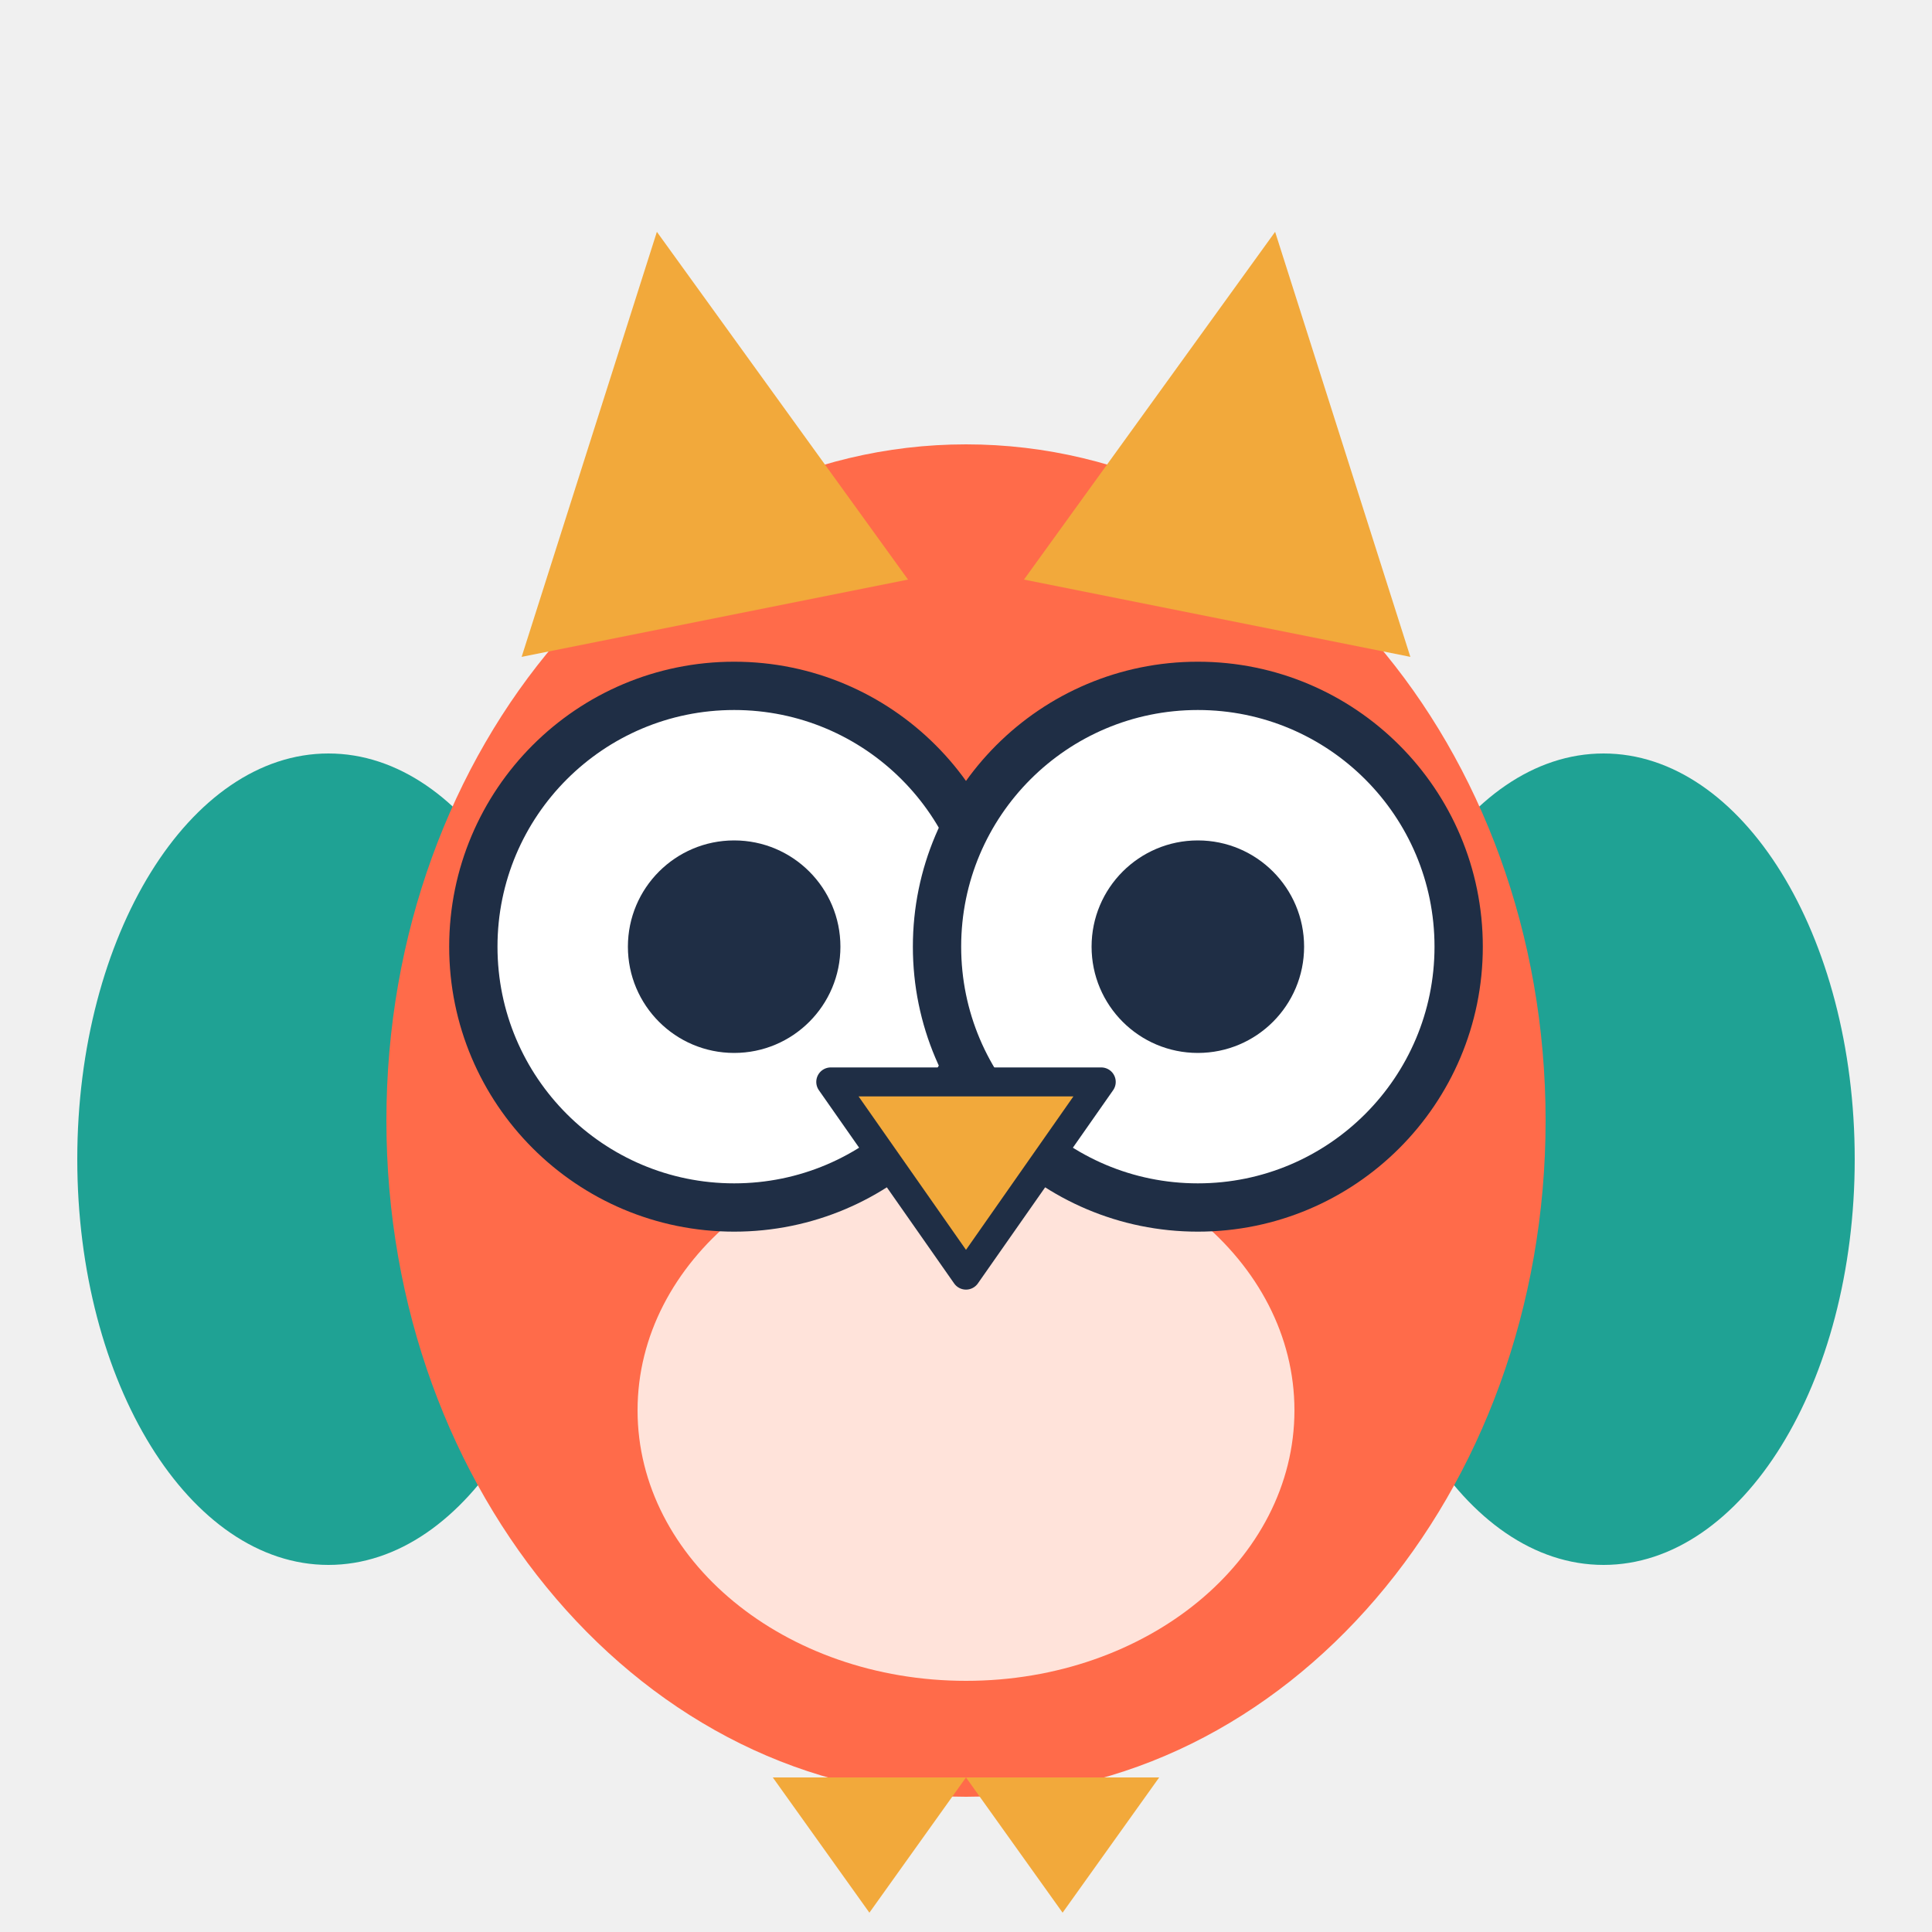
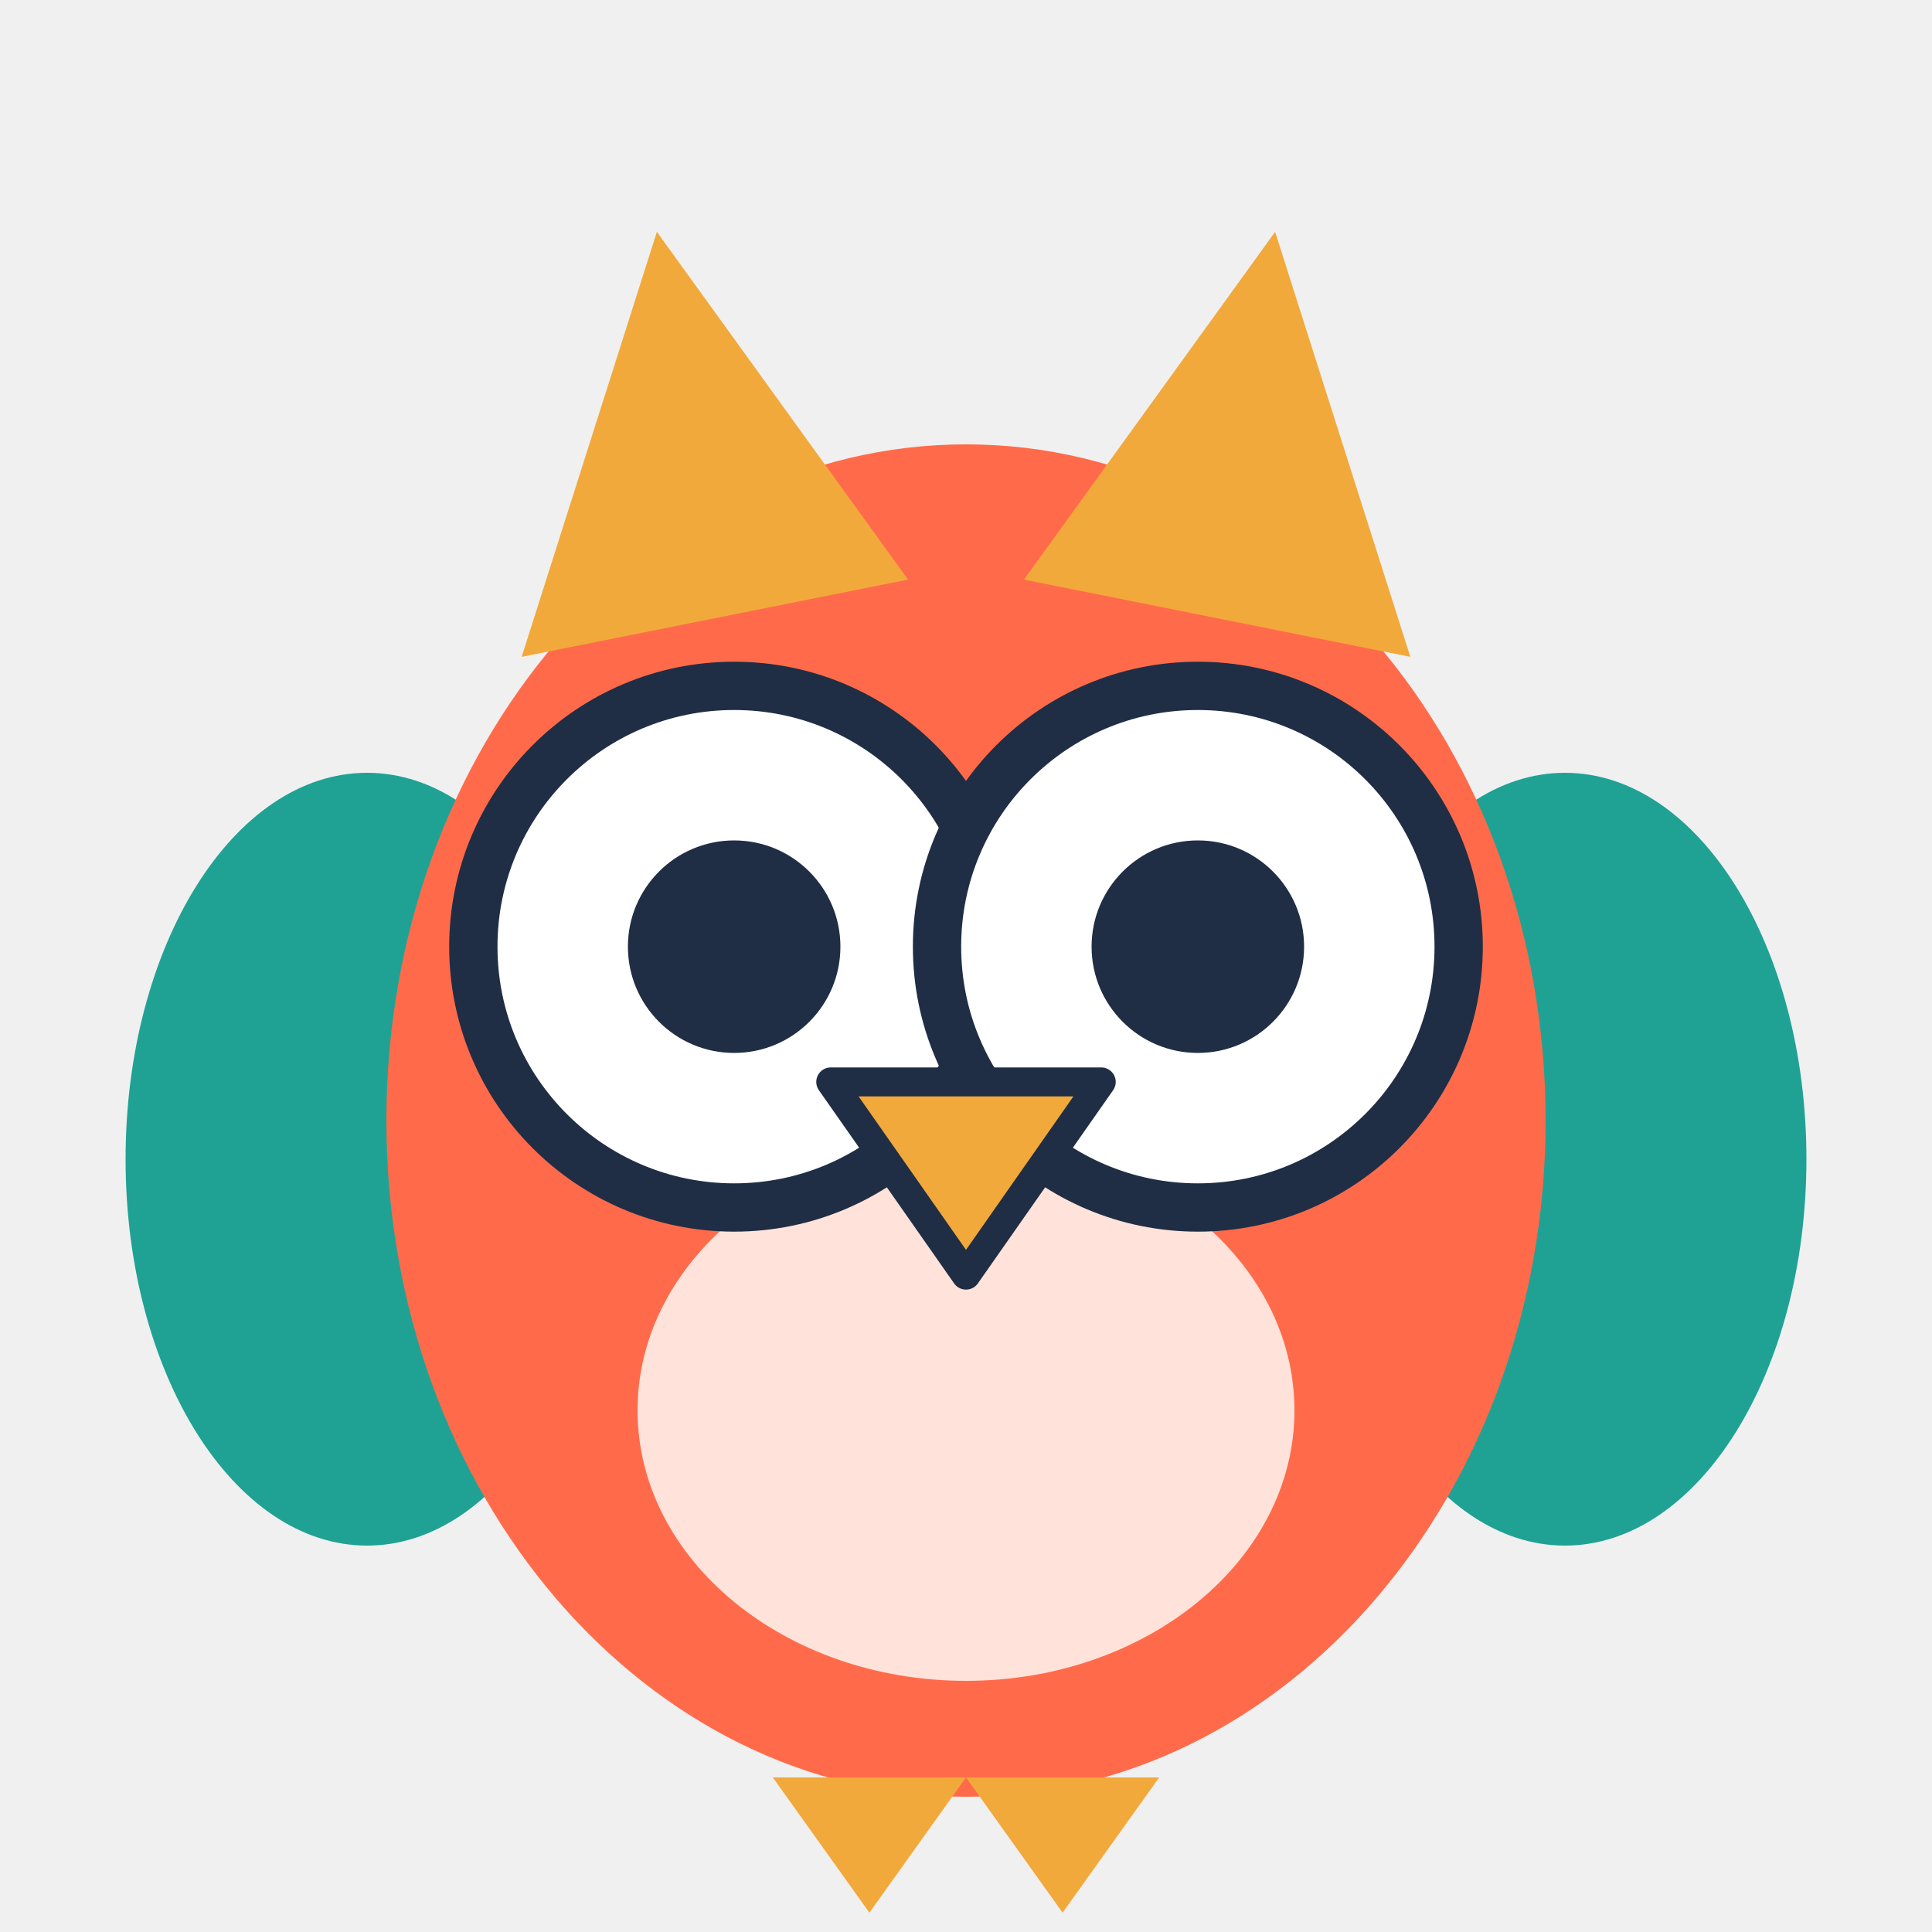
<svg xmlns="http://www.w3.org/2000/svg" viewBox="0 0 100 100" role="img" aria-label="Eulen-Logo">
  <g class="owl">
-     <ellipse class="owl-wing owl-wing-l" cx="17" cy="60" rx="13" ry="21" fill="#1FA294" />
-     <ellipse class="owl-wing owl-wing-r" cx="83" cy="60" rx="13" ry="21" fill="#1FA294" />
+     <ellipse class="owl-wing owl-wing-l" cx="19" cy="60" rx="12.5" ry="20" fill="#1FA294" />
+     <ellipse class="owl-wing owl-wing-r" cx="81" cy="60" rx="12.5" ry="20" fill="#1FA294" />
    <ellipse class="owl-body" cx="50" cy="58" rx="30" ry="35" fill="#FF6B4A" />
    <ellipse class="owl-belly" cx="50" cy="73" rx="17" ry="14" fill="#FFE3DA" />
    <path class="owl-ear owl-ear-l" d="M27 34 L34 12 L47 30 Z" fill="#F2A93B" />
    <path class="owl-ear owl-ear-r" d="M73 34 L66 12 L53 30 Z" fill="#F2A93B" />
    <circle class="owl-eye-ring" cx="38" cy="49" r="13.5" fill="#FFFFFF" stroke="#1F2E45" stroke-width="2.5" />
    <circle class="owl-eye-ring" cx="62" cy="49" r="13.5" fill="#FFFFFF" stroke="#1F2E45" stroke-width="2.5" />
    <circle class="owl-pupil" cx="38" cy="49" r="5.5" fill="#1F2E45" />
    <circle class="owl-pupil" cx="62" cy="49" r="5.5" fill="#1F2E45" />
    <path class="owl-beak" d="M43 56 L57 56 L50 66 Z" fill="#F2A93B" stroke="#1F2E45" stroke-width="1.5" stroke-linejoin="round" />
    <path class="owl-foot owl-foot-l" d="M40 92 L50 92 L45 99 Z" fill="#F2A93B" />
    <path class="owl-foot owl-foot-r" d="M50 92 L60 92 L55 99 Z" fill="#F2A93B" />
  </g>
</svg>
